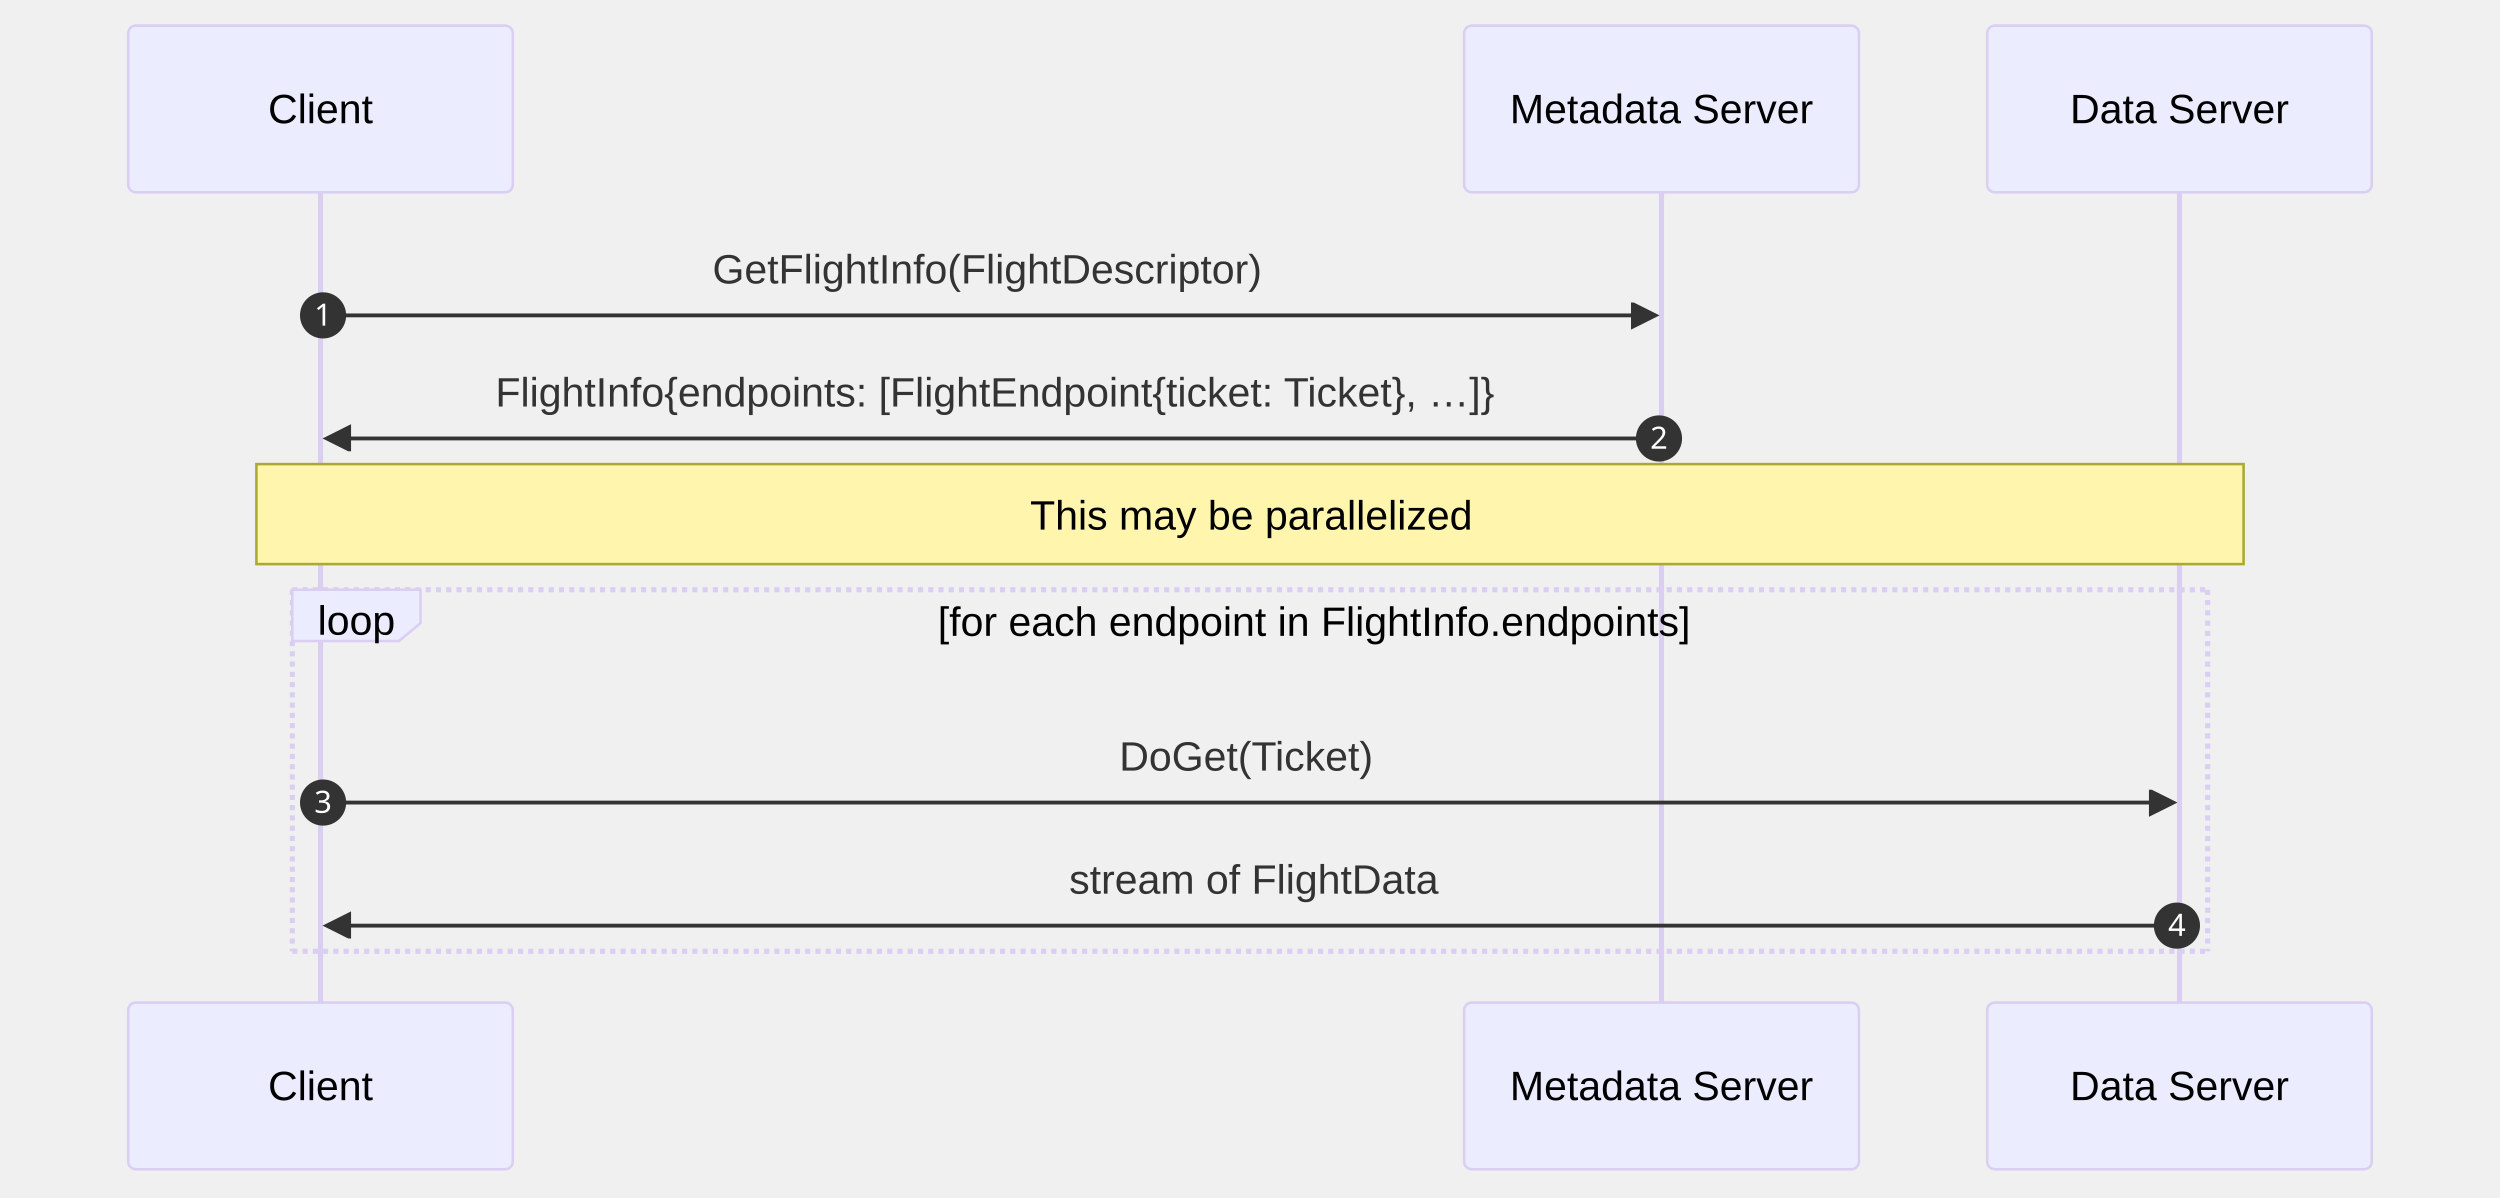
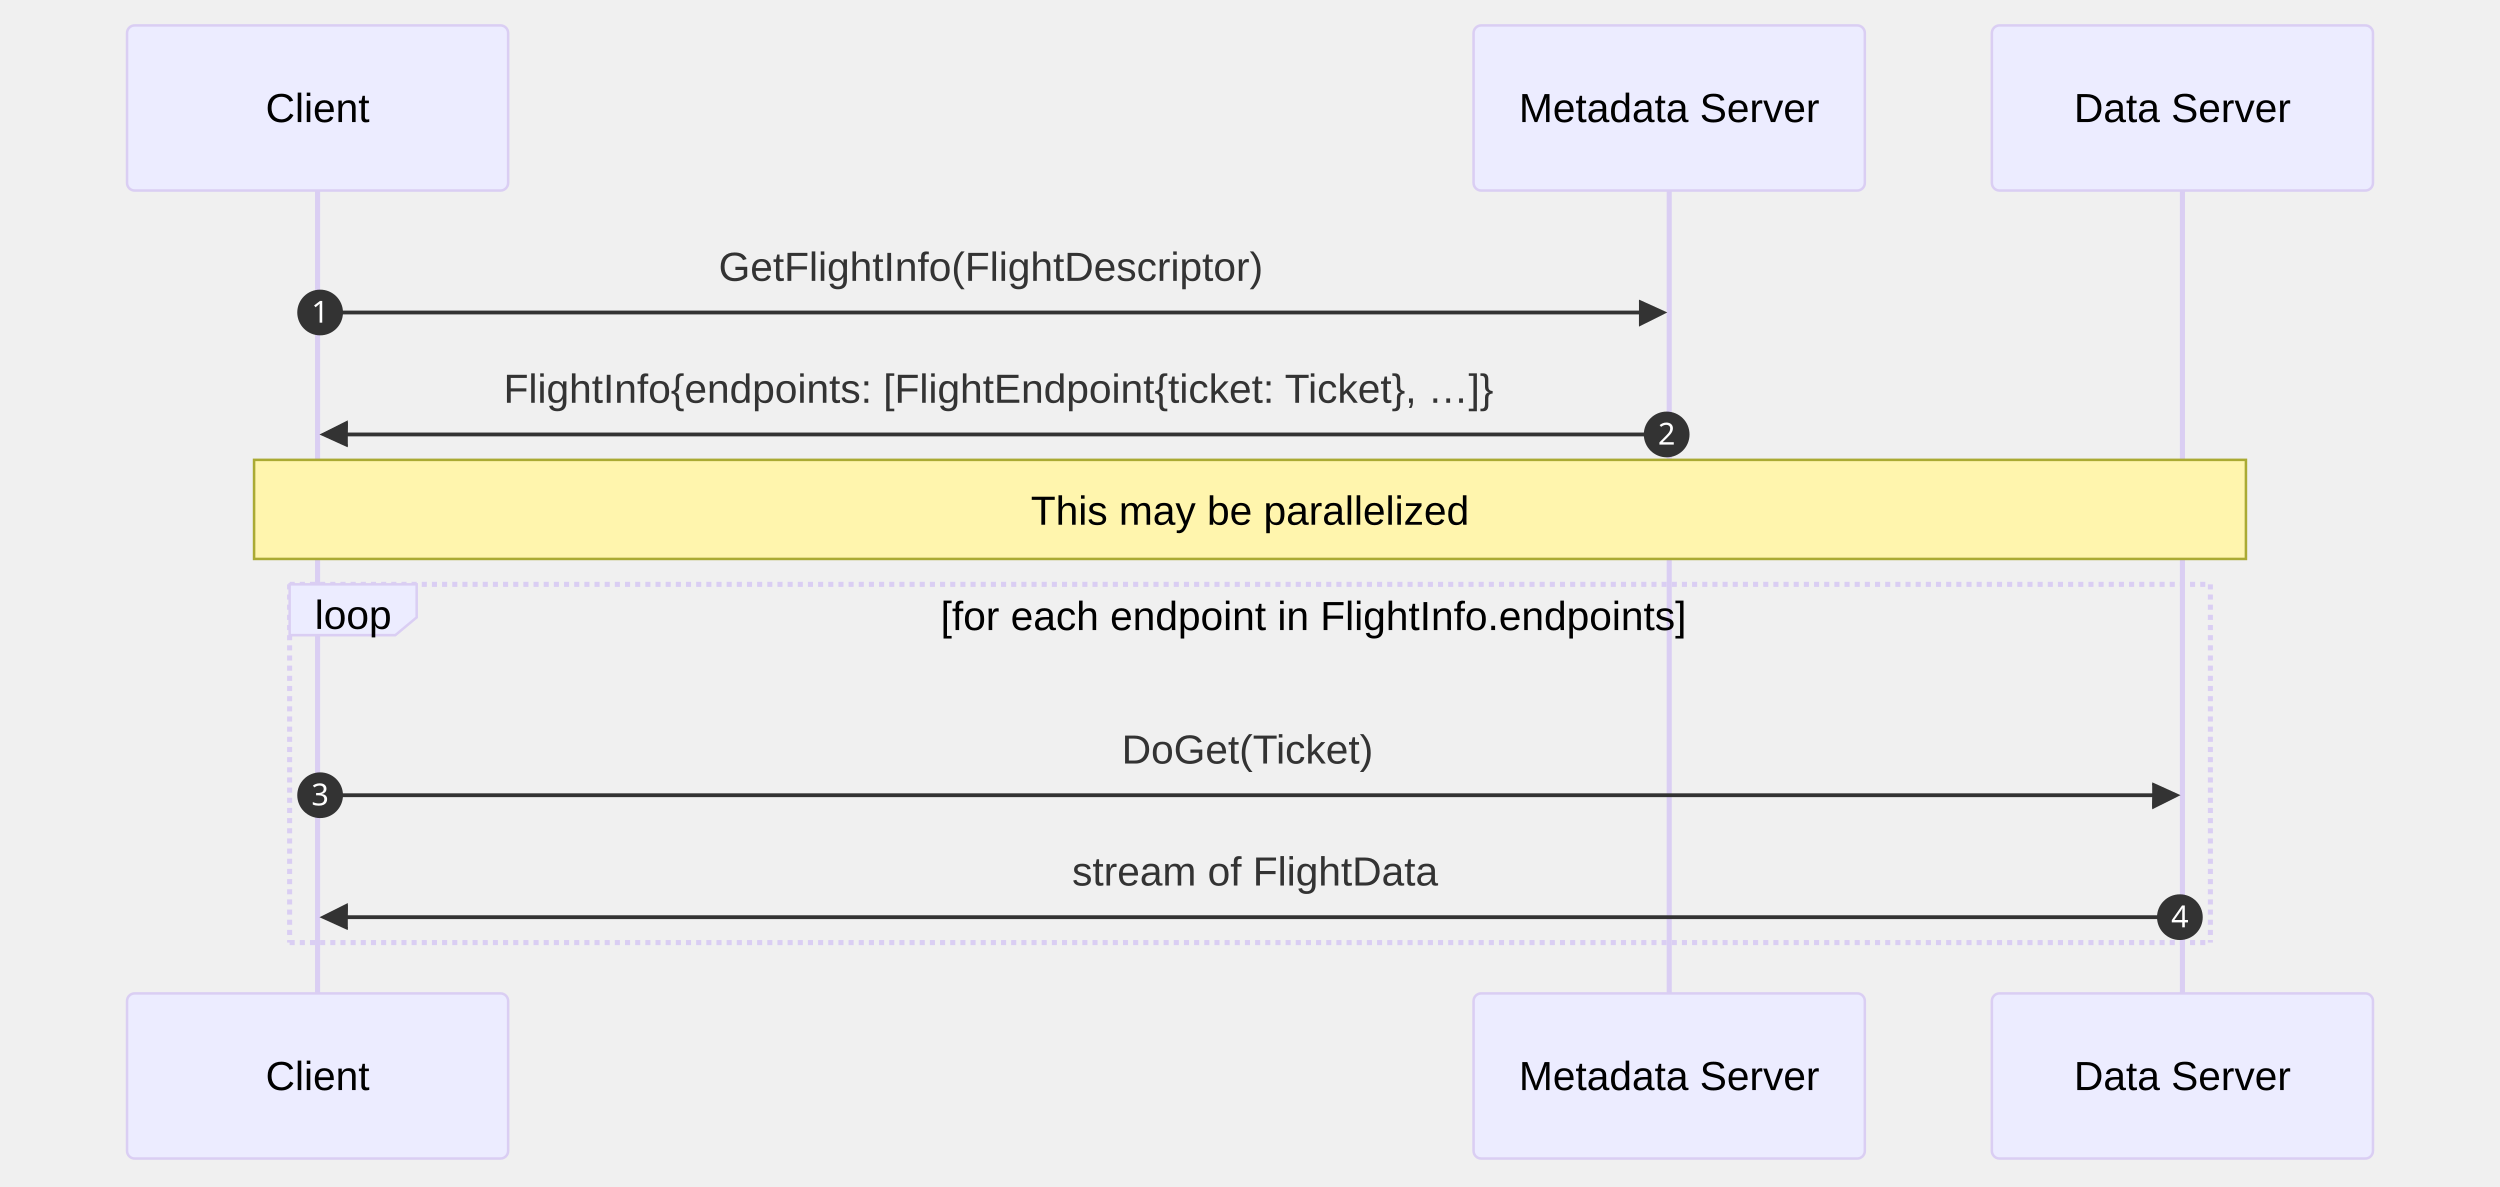
- <svg xmlns="http://www.w3.org/2000/svg" aria-roledescription="sequence" role="graphics-document document" viewBox="-50 -10 975 467" style="max-width: 975px; background-color: white;" width="100%" id="my-svg">
+ <svg xmlns="http://www.w3.org/2000/svg" aria-roledescription="sequence" role="graphics-document document" viewBox="-50 -10 984 467" style="max-width: 984px; background-color: white;" width="100%" id="my-svg">
  <g>
-     <rect class="actor actor-bottom" ry="3" rx="3" name="Data Server" height="65" width="150" stroke="#666" fill="#eaeaea" y="381" x="725" />
-     <text style="text-anchor: middle; font-size: 16px; font-weight: 400;" class="actor" alignment-baseline="central" dominant-baseline="central" y="413.5" x="800">
-       <tspan dy="0" x="800">Data Server</tspan>
+     <rect class="actor actor-bottom" ry="3" rx="3" name="Data Server" height="65" width="150" stroke="#666" fill="#eaeaea" y="381" x="734" />
+     <text style="text-anchor: middle; font-size: 16px; font-weight: 400;" class="actor actor-box" alignment-baseline="central" dominant-baseline="central" y="413.5" x="809">
+       <tspan dy="0" x="809">Data Server</tspan>
    </text>
  </g>
  <g>
-     <rect class="actor actor-bottom" ry="3" rx="3" name="Metadata Server" height="65" width="154" stroke="#666" fill="#eaeaea" y="381" x="521" />
-     <text style="text-anchor: middle; font-size: 16px; font-weight: 400;" class="actor" alignment-baseline="central" dominant-baseline="central" y="413.5" x="598">
-       <tspan dy="0" x="598">Metadata Server</tspan>
+     <rect class="actor actor-bottom" ry="3" rx="3" name="Metadata Server" height="65" width="154" stroke="#666" fill="#eaeaea" y="381" x="530" />
+     <text style="text-anchor: middle; font-size: 16px; font-weight: 400;" class="actor actor-box" alignment-baseline="central" dominant-baseline="central" y="413.5" x="607">
+       <tspan dy="0" x="607">Metadata Server</tspan>
    </text>
  </g>
  <g>
    <rect class="actor actor-bottom" ry="3" rx="3" name="Client" height="65" width="150" stroke="#666" fill="#eaeaea" y="381" x="0" />
-     <text style="text-anchor: middle; font-size: 16px; font-weight: 400;" class="actor" alignment-baseline="central" dominant-baseline="central" y="413.5" x="75">
+     <text style="text-anchor: middle; font-size: 16px; font-weight: 400;" class="actor actor-box" alignment-baseline="central" dominant-baseline="central" y="413.5" x="75">
      <tspan dy="0" x="75">Client</tspan>
    </text>
  </g>
  <g>
-     <line stroke="#999" stroke-width="0.5px" class="200" y2="381" x2="800" y1="5" x1="800" id="actor2" />
+     <line name="Data Server" stroke="#999" stroke-width="0.5px" class="actor-line 200" y2="381" x2="809" y1="65" x1="809" id="actor2" />
    <g id="root-2">
-       <rect class="actor actor-top" ry="3" rx="3" name="Data Server" height="65" width="150" stroke="#666" fill="#eaeaea" y="0" x="725" />
-       <text style="text-anchor: middle; font-size: 16px; font-weight: 400;" class="actor" alignment-baseline="central" dominant-baseline="central" y="32.5" x="800">
-         <tspan dy="0" x="800">Data Server</tspan>
+       <rect class="actor actor-top" ry="3" rx="3" name="Data Server" height="65" width="150" stroke="#666" fill="#eaeaea" y="0" x="734" />
+       <text style="text-anchor: middle; font-size: 16px; font-weight: 400;" class="actor actor-box" alignment-baseline="central" dominant-baseline="central" y="32.5" x="809">
+         <tspan dy="0" x="809">Data Server</tspan>
      </text>
    </g>
  </g>
  <g>
-     <line stroke="#999" stroke-width="0.5px" class="200" y2="381" x2="598" y1="5" x1="598" id="actor1" />
+     <line name="Metadata Server" stroke="#999" stroke-width="0.5px" class="actor-line 200" y2="381" x2="607" y1="65" x1="607" id="actor1" />
    <g id="root-1">
-       <rect class="actor actor-top" ry="3" rx="3" name="Metadata Server" height="65" width="154" stroke="#666" fill="#eaeaea" y="0" x="521" />
-       <text style="text-anchor: middle; font-size: 16px; font-weight: 400;" class="actor" alignment-baseline="central" dominant-baseline="central" y="32.5" x="598">
-         <tspan dy="0" x="598">Metadata Server</tspan>
+       <rect class="actor actor-top" ry="3" rx="3" name="Metadata Server" height="65" width="154" stroke="#666" fill="#eaeaea" y="0" x="530" />
+       <text style="text-anchor: middle; font-size: 16px; font-weight: 400;" class="actor actor-box" alignment-baseline="central" dominant-baseline="central" y="32.5" x="607">
+         <tspan dy="0" x="607">Metadata Server</tspan>
      </text>
    </g>
  </g>
  <g>
-     <line stroke="#999" stroke-width="0.5px" class="200" y2="381" x2="75" y1="5" x1="75" id="actor0" />
+     <line name="Client" stroke="#999" stroke-width="0.5px" class="actor-line 200" y2="381" x2="75" y1="65" x1="75" id="actor0" />
    <g id="root-0">
      <rect class="actor actor-top" ry="3" rx="3" name="Client" height="65" width="150" stroke="#666" fill="#eaeaea" y="0" x="0" />
-       <text style="text-anchor: middle; font-size: 16px; font-weight: 400;" class="actor" alignment-baseline="central" dominant-baseline="central" y="32.5" x="75">
+       <text style="text-anchor: middle; font-size: 16px; font-weight: 400;" class="actor actor-box" alignment-baseline="central" dominant-baseline="central" y="32.5" x="75">
        <tspan dy="0" x="75">Client</tspan>
      </text>
    </g>
  </g>
-   <style>#my-svg{font-family:"trebuchet ms",verdana,arial,sans-serif;font-size:16px;fill:#333;}#my-svg .error-icon{fill:#552222;}#my-svg .error-text{fill:#552222;stroke:#552222;}#my-svg .edge-thickness-normal{stroke-width:2px;}#my-svg .edge-thickness-thick{stroke-width:3.5px;}#my-svg .edge-pattern-solid{stroke-dasharray:0;}#my-svg .edge-pattern-dashed{stroke-dasharray:3;}#my-svg .edge-pattern-dotted{stroke-dasharray:2;}#my-svg .marker{fill:#333333;stroke:#333333;}#my-svg .marker.cross{stroke:#333333;}#my-svg svg{font-family:"trebuchet ms",verdana,arial,sans-serif;font-size:16px;}#my-svg .actor{stroke:hsl(259.626, 59.777%, 87.902%);fill:#ECECFF;}#my-svg text.actor&gt;tspan{fill:black;stroke:none;}#my-svg .actor-line{stroke:grey;}#my-svg .messageLine0{stroke-width:1.5;stroke-dasharray:none;stroke:#333;}#my-svg .messageLine1{stroke-width:1.5;stroke-dasharray:2,2;stroke:#333;}#my-svg #arrowhead path{fill:#333;stroke:#333;}#my-svg .sequenceNumber{fill:white;}#my-svg #sequencenumber{fill:#333;}#my-svg #crosshead path{fill:#333;stroke:#333;}#my-svg .messageText{fill:#333;stroke:none;}#my-svg .labelBox{stroke:hsl(259.626, 59.777%, 87.902%);fill:#ECECFF;}#my-svg .labelText,#my-svg .labelText&gt;tspan{fill:black;stroke:none;}#my-svg .loopText,#my-svg .loopText&gt;tspan{fill:black;stroke:none;}#my-svg .loopLine{stroke-width:2px;stroke-dasharray:2,2;stroke:hsl(259.626, 59.777%, 87.902%);fill:hsl(259.626, 59.777%, 87.902%);}#my-svg .note{stroke:#aaaa33;fill:#fff5ad;}#my-svg .noteText,#my-svg .noteText&gt;tspan{fill:black;stroke:none;}#my-svg .activation0{fill:#f4f4f4;stroke:#666;}#my-svg .activation1{fill:#f4f4f4;stroke:#666;}#my-svg .activation2{fill:#f4f4f4;stroke:#666;}#my-svg .actorPopupMenu{position:absolute;}#my-svg .actorPopupMenuPanel{position:absolute;fill:#ECECFF;box-shadow:0px 8px 16px 0px rgba(0,0,0,0.2);filter:drop-shadow(3px 5px 2px rgb(0 0 0 / 0.4));}#my-svg .actor-man line{stroke:hsl(259.626, 59.777%, 87.902%);fill:#ECECFF;}#my-svg .actor-man circle,#my-svg line{stroke:hsl(259.626, 59.777%, 87.902%);fill:#ECECFF;stroke-width:2px;}#my-svg :root{--mermaid-font-family:"trebuchet ms",verdana,arial,sans-serif;}</style>
+   <style>#my-svg{font-family:"trebuchet ms",verdana,arial,sans-serif;font-size:16px;fill:#333;}#my-svg .error-icon{fill:#552222;}#my-svg .error-text{fill:#552222;stroke:#552222;}#my-svg .edge-thickness-normal{stroke-width:1px;}#my-svg .edge-thickness-thick{stroke-width:3.5px;}#my-svg .edge-pattern-solid{stroke-dasharray:0;}#my-svg .edge-thickness-invisible{stroke-width:0;fill:none;}#my-svg .edge-pattern-dashed{stroke-dasharray:3;}#my-svg .edge-pattern-dotted{stroke-dasharray:2;}#my-svg .marker{fill:#333333;stroke:#333333;}#my-svg .marker.cross{stroke:#333333;}#my-svg svg{font-family:"trebuchet ms",verdana,arial,sans-serif;font-size:16px;}#my-svg p{margin:0;}#my-svg .actor{stroke:hsl(259.626, 59.777%, 87.902%);fill:#ECECFF;}#my-svg text.actor&gt;tspan{fill:black;stroke:none;}#my-svg .actor-line{stroke:hsl(259.626, 59.777%, 87.902%);}#my-svg .messageLine0{stroke-width:1.5;stroke-dasharray:none;stroke:#333;}#my-svg .messageLine1{stroke-width:1.5;stroke-dasharray:2,2;stroke:#333;}#my-svg #arrowhead path{fill:#333;stroke:#333;}#my-svg .sequenceNumber{fill:white;}#my-svg #sequencenumber{fill:#333;}#my-svg #crosshead path{fill:#333;stroke:#333;}#my-svg .messageText{fill:#333;stroke:none;}#my-svg .labelBox{stroke:hsl(259.626, 59.777%, 87.902%);fill:#ECECFF;}#my-svg .labelText,#my-svg .labelText&gt;tspan{fill:black;stroke:none;}#my-svg .loopText,#my-svg .loopText&gt;tspan{fill:black;stroke:none;}#my-svg .loopLine{stroke-width:2px;stroke-dasharray:2,2;stroke:hsl(259.626, 59.777%, 87.902%);fill:hsl(259.626, 59.777%, 87.902%);}#my-svg .note{stroke:#aaaa33;fill:#fff5ad;}#my-svg .noteText,#my-svg .noteText&gt;tspan{fill:black;stroke:none;}#my-svg .activation0{fill:#f4f4f4;stroke:#666;}#my-svg .activation1{fill:#f4f4f4;stroke:#666;}#my-svg .activation2{fill:#f4f4f4;stroke:#666;}#my-svg .actorPopupMenu{position:absolute;}#my-svg .actorPopupMenuPanel{position:absolute;fill:#ECECFF;box-shadow:0px 8px 16px 0px rgba(0,0,0,0.2);filter:drop-shadow(3px 5px 2px rgb(0 0 0 / 0.4));}#my-svg .actor-man line{stroke:hsl(259.626, 59.777%, 87.902%);fill:#ECECFF;}#my-svg .actor-man circle,#my-svg line{stroke:hsl(259.626, 59.777%, 87.902%);fill:#ECECFF;stroke-width:2px;}#my-svg :root{--mermaid-font-family:"trebuchet ms",verdana,arial,sans-serif;}</style>
  <g />
  <defs>
    <symbol height="24" width="24" id="computer">
      <path d="M2 2v13h20v-13h-20zm18 11h-16v-9h16v9zm-10.228 6l.466-1h3.524l.467 1h-4.457zm14.228 3h-24l2-6h2.104l-1.33 4h18.45l-1.297-4h2.073l2 6zm-5-10h-14v-7h14v7z" transform="scale(.5)" />
    </symbol>
  </defs>
  <defs>
    <symbol clip-rule="evenodd" fill-rule="evenodd" id="database">
      <path d="M12.258.001l.256.004.255.005.253.008.251.01.249.012.247.015.246.016.242.019.241.02.239.023.236.024.233.027.231.028.229.031.225.032.223.034.22.036.217.038.214.04.211.041.208.043.205.045.201.046.198.048.194.05.191.051.187.053.183.054.18.056.175.057.172.059.168.06.163.061.16.063.155.064.15.066.074.033.073.033.071.034.07.034.069.035.068.035.067.035.066.035.064.036.064.036.062.036.06.036.06.037.058.037.058.037.055.038.055.038.053.038.052.038.051.039.05.039.048.039.047.039.045.04.044.04.043.04.041.04.04.041.039.041.037.041.036.041.034.041.033.042.032.042.03.042.029.042.027.042.026.043.024.043.023.043.021.043.02.043.018.044.017.043.015.044.013.044.012.044.011.045.009.044.007.045.006.045.004.045.002.045.001.045v17l-.001.045-.002.045-.004.045-.006.045-.007.045-.009.044-.011.045-.012.044-.013.044-.015.044-.017.043-.018.044-.02.043-.021.043-.023.043-.024.043-.026.043-.027.042-.029.042-.03.042-.032.042-.033.042-.034.041-.036.041-.037.041-.039.041-.04.041-.041.04-.043.04-.044.04-.045.04-.047.039-.048.039-.05.039-.051.039-.052.038-.053.038-.055.038-.055.038-.058.037-.058.037-.06.037-.06.036-.062.036-.064.036-.064.036-.066.035-.067.035-.068.035-.069.035-.07.034-.071.034-.073.033-.074.033-.15.066-.155.064-.16.063-.163.061-.168.06-.172.059-.175.057-.18.056-.183.054-.187.053-.191.051-.194.05-.198.048-.201.046-.205.045-.208.043-.211.041-.214.04-.217.038-.22.036-.223.034-.225.032-.229.031-.231.028-.233.027-.236.024-.239.023-.241.02-.242.019-.246.016-.247.015-.249.012-.251.01-.253.008-.255.005-.256.004-.258.001-.258-.001-.256-.004-.255-.005-.253-.008-.251-.01-.249-.012-.247-.015-.245-.016-.243-.019-.241-.02-.238-.023-.236-.024-.234-.027-.231-.028-.228-.031-.226-.032-.223-.034-.22-.036-.217-.038-.214-.04-.211-.041-.208-.043-.204-.045-.201-.046-.198-.048-.195-.05-.19-.051-.187-.053-.184-.054-.179-.056-.176-.057-.172-.059-.167-.06-.164-.061-.159-.063-.155-.064-.151-.066-.074-.033-.072-.033-.072-.034-.07-.034-.069-.035-.068-.035-.067-.035-.066-.035-.064-.036-.063-.036-.062-.036-.061-.036-.06-.037-.058-.037-.057-.037-.056-.038-.055-.038-.053-.038-.052-.038-.051-.039-.049-.039-.049-.039-.046-.039-.046-.04-.044-.04-.043-.04-.041-.04-.04-.041-.039-.041-.037-.041-.036-.041-.034-.041-.033-.042-.032-.042-.03-.042-.029-.042-.027-.042-.026-.043-.024-.043-.023-.043-.021-.043-.02-.043-.018-.044-.017-.043-.015-.044-.013-.044-.012-.044-.011-.045-.009-.044-.007-.045-.006-.045-.004-.045-.002-.045-.001-.045v-17l.001-.045.002-.045.004-.045.006-.045.007-.045.009-.044.011-.045.012-.044.013-.044.015-.044.017-.043.018-.044.02-.043.021-.043.023-.043.024-.043.026-.043.027-.042.029-.042.03-.042.032-.042.033-.042.034-.041.036-.041.037-.041.039-.041.04-.041.041-.04.043-.04.044-.04.046-.04.046-.039.049-.039.049-.039.051-.039.052-.038.053-.038.055-.038.056-.038.057-.037.058-.037.06-.037.061-.036.062-.036.063-.036.064-.036.066-.035.067-.035.068-.035.069-.035.07-.034.072-.034.072-.033.074-.033.151-.066.155-.064.159-.063.164-.061.167-.06.172-.059.176-.057.179-.056.184-.054.187-.053.19-.051.195-.05.198-.048.201-.046.204-.045.208-.043.211-.041.214-.04.217-.038.22-.036.223-.034.226-.032.228-.031.231-.028.234-.027.236-.024.238-.023.241-.02.243-.019.245-.016.247-.015.249-.012.251-.01.253-.008.255-.005.256-.004.258-.001.258.001zm-9.258 20.499v.01l.001.021.003.021.004.022.005.021.006.022.007.022.009.023.01.022.011.023.012.023.013.023.015.023.016.024.017.023.018.024.019.024.021.024.022.025.023.024.024.025.052.049.056.05.061.051.066.051.07.051.075.051.079.052.084.052.088.052.092.052.097.052.102.051.105.052.11.052.114.051.119.051.123.051.127.05.131.05.135.05.139.048.144.049.147.047.152.047.155.047.16.045.163.045.167.043.171.043.176.041.178.041.183.039.187.039.19.037.194.035.197.035.202.033.204.031.209.03.212.029.216.027.219.025.222.024.226.021.23.02.233.018.236.016.24.015.243.012.246.01.249.008.253.005.256.004.259.001.26-.001.257-.004.254-.005.25-.008.247-.011.244-.012.241-.014.237-.016.233-.018.231-.021.226-.021.224-.024.22-.026.216-.027.212-.028.21-.031.205-.031.202-.034.198-.034.194-.036.191-.037.187-.039.183-.04.179-.04.175-.042.172-.043.168-.044.163-.045.16-.046.155-.046.152-.047.148-.048.143-.049.139-.049.136-.05.131-.05.126-.05.123-.051.118-.052.114-.051.11-.052.106-.052.101-.052.096-.052.092-.052.088-.053.083-.051.079-.052.074-.052.07-.051.065-.051.06-.051.056-.05.051-.05.023-.024.023-.025.021-.024.02-.024.019-.024.018-.024.017-.024.015-.023.014-.024.013-.023.012-.023.01-.023.01-.022.008-.022.006-.022.006-.022.004-.022.004-.021.001-.021.001-.021v-4.127l-.077.055-.08.053-.083.054-.085.053-.087.052-.09.052-.093.051-.095.05-.097.05-.1.049-.102.049-.105.048-.106.047-.109.047-.111.046-.114.045-.115.045-.118.044-.12.043-.122.042-.124.042-.126.041-.128.04-.13.04-.132.038-.134.038-.135.037-.138.037-.139.035-.142.035-.143.034-.144.033-.147.032-.148.031-.15.03-.151.03-.153.029-.154.027-.156.027-.158.026-.159.025-.161.024-.162.023-.163.022-.165.021-.166.02-.167.019-.169.018-.169.017-.171.016-.173.015-.173.014-.175.013-.175.012-.177.011-.178.01-.179.008-.179.008-.181.006-.182.005-.182.004-.184.003-.184.002h-.37l-.184-.002-.184-.003-.182-.004-.182-.005-.181-.006-.179-.008-.179-.008-.178-.01-.176-.011-.176-.012-.175-.013-.173-.014-.172-.015-.171-.016-.17-.017-.169-.018-.167-.019-.166-.02-.165-.021-.163-.022-.162-.023-.161-.024-.159-.025-.157-.026-.156-.027-.155-.027-.153-.029-.151-.03-.15-.03-.148-.031-.146-.032-.145-.033-.143-.034-.141-.035-.14-.035-.137-.037-.136-.037-.134-.038-.132-.038-.13-.04-.128-.04-.126-.041-.124-.042-.122-.042-.12-.044-.117-.043-.116-.045-.113-.045-.112-.046-.109-.047-.106-.047-.105-.048-.102-.049-.1-.049-.097-.05-.095-.05-.093-.052-.09-.051-.087-.052-.085-.053-.083-.054-.08-.054-.077-.054v4.127zm0-5.654v.011l.001.021.003.021.004.021.005.022.006.022.007.022.009.022.01.022.011.023.012.023.013.023.015.024.016.023.017.024.018.024.019.024.021.024.022.024.023.025.024.024.052.05.056.05.061.05.066.051.07.051.075.052.079.051.084.052.088.052.092.052.097.052.102.052.105.052.11.051.114.051.119.052.123.05.127.051.131.05.135.049.139.049.144.048.147.048.152.047.155.046.16.045.163.045.167.044.171.042.176.042.178.04.183.04.187.038.19.037.194.036.197.034.202.033.204.032.209.03.212.028.216.027.219.025.222.024.226.022.23.02.233.018.236.016.24.014.243.012.246.01.249.008.253.006.256.003.259.001.26-.001.257-.003.254-.006.25-.008.247-.01.244-.012.241-.015.237-.016.233-.018.231-.02.226-.022.224-.024.22-.025.216-.027.212-.029.21-.03.205-.032.202-.033.198-.035.194-.036.191-.037.187-.039.183-.039.179-.041.175-.042.172-.043.168-.044.163-.045.16-.045.155-.047.152-.047.148-.048.143-.048.139-.05.136-.049.131-.05.126-.051.123-.051.118-.051.114-.052.11-.052.106-.052.101-.052.096-.052.092-.052.088-.052.083-.052.079-.052.074-.051.07-.052.065-.051.06-.05.056-.051.051-.049.023-.025.023-.024.021-.025.02-.024.019-.024.018-.024.017-.024.015-.023.014-.023.013-.024.012-.022.01-.023.01-.023.008-.022.006-.022.006-.022.004-.021.004-.022.001-.021.001-.021v-4.139l-.077.054-.08.054-.083.054-.085.052-.087.053-.09.051-.093.051-.095.051-.097.05-.1.049-.102.049-.105.048-.106.047-.109.047-.111.046-.114.045-.115.044-.118.044-.12.044-.122.042-.124.042-.126.041-.128.04-.13.039-.132.039-.134.038-.135.037-.138.036-.139.036-.142.035-.143.033-.144.033-.147.033-.148.031-.15.03-.151.03-.153.028-.154.028-.156.027-.158.026-.159.025-.161.024-.162.023-.163.022-.165.021-.166.02-.167.019-.169.018-.169.017-.171.016-.173.015-.173.014-.175.013-.175.012-.177.011-.178.009-.179.009-.179.007-.181.007-.182.005-.182.004-.184.003-.184.002h-.37l-.184-.002-.184-.003-.182-.004-.182-.005-.181-.007-.179-.007-.179-.009-.178-.009-.176-.011-.176-.012-.175-.013-.173-.014-.172-.015-.171-.016-.17-.017-.169-.018-.167-.019-.166-.02-.165-.021-.163-.022-.162-.023-.161-.024-.159-.025-.157-.026-.156-.027-.155-.028-.153-.028-.151-.03-.15-.03-.148-.031-.146-.033-.145-.033-.143-.033-.141-.035-.14-.036-.137-.036-.136-.037-.134-.038-.132-.039-.13-.039-.128-.04-.126-.041-.124-.042-.122-.043-.12-.043-.117-.044-.116-.044-.113-.046-.112-.046-.109-.046-.106-.047-.105-.048-.102-.049-.1-.049-.097-.05-.095-.051-.093-.051-.09-.051-.087-.053-.085-.052-.083-.054-.08-.054-.077-.054v4.139zm0-5.666v.011l.001.02.003.022.004.021.005.022.006.021.007.022.009.023.01.022.011.023.012.023.013.023.015.023.016.024.017.024.018.023.019.024.021.025.022.024.023.024.024.025.052.05.056.05.061.05.066.051.07.051.075.052.079.051.084.052.088.052.092.052.097.052.102.052.105.051.11.052.114.051.119.051.123.051.127.05.131.05.135.05.139.049.144.048.147.048.152.047.155.046.16.045.163.045.167.043.171.043.176.042.178.04.183.04.187.038.19.037.194.036.197.034.202.033.204.032.209.03.212.028.216.027.219.025.222.024.226.021.23.02.233.018.236.017.24.014.243.012.246.01.249.008.253.006.256.003.259.001.26-.001.257-.003.254-.006.25-.008.247-.01.244-.013.241-.014.237-.016.233-.018.231-.02.226-.022.224-.024.22-.025.216-.027.212-.029.21-.03.205-.032.202-.033.198-.035.194-.036.191-.037.187-.039.183-.039.179-.041.175-.042.172-.043.168-.044.163-.045.16-.045.155-.047.152-.047.148-.048.143-.049.139-.049.136-.049.131-.051.126-.05.123-.051.118-.052.114-.051.11-.052.106-.052.101-.052.096-.052.092-.052.088-.052.083-.052.079-.052.074-.052.07-.051.065-.051.06-.051.056-.05.051-.049.023-.025.023-.025.021-.024.02-.024.019-.024.018-.024.017-.024.015-.023.014-.024.013-.023.012-.023.01-.022.01-.023.008-.022.006-.022.006-.022.004-.022.004-.021.001-.021.001-.021v-4.153l-.077.054-.08.054-.083.053-.085.053-.087.053-.09.051-.093.051-.095.051-.097.05-.1.049-.102.048-.105.048-.106.048-.109.046-.111.046-.114.046-.115.044-.118.044-.12.043-.122.043-.124.042-.126.041-.128.04-.13.039-.132.039-.134.038-.135.037-.138.036-.139.036-.142.034-.143.034-.144.033-.147.032-.148.032-.15.03-.151.03-.153.028-.154.028-.156.027-.158.026-.159.024-.161.024-.162.023-.163.023-.165.021-.166.02-.167.019-.169.018-.169.017-.171.016-.173.015-.173.014-.175.013-.175.012-.177.01-.178.01-.179.009-.179.007-.181.006-.182.006-.182.004-.184.003-.184.001-.185.001-.185-.001-.184-.001-.184-.003-.182-.004-.182-.006-.181-.006-.179-.007-.179-.009-.178-.01-.176-.01-.176-.012-.175-.013-.173-.014-.172-.015-.171-.016-.17-.017-.169-.018-.167-.019-.166-.02-.165-.021-.163-.023-.162-.023-.161-.024-.159-.024-.157-.026-.156-.027-.155-.028-.153-.028-.151-.03-.15-.03-.148-.032-.146-.032-.145-.033-.143-.034-.141-.034-.14-.036-.137-.036-.136-.037-.134-.038-.132-.039-.13-.039-.128-.041-.126-.041-.124-.041-.122-.043-.12-.043-.117-.044-.116-.044-.113-.046-.112-.046-.109-.046-.106-.048-.105-.048-.102-.048-.1-.05-.097-.049-.095-.051-.093-.051-.09-.052-.087-.052-.085-.053-.083-.053-.08-.054-.077-.054v4.153zm8.74-8.179l-.257.004-.254.005-.25.008-.247.011-.244.012-.241.014-.237.016-.233.018-.231.021-.226.022-.224.023-.22.026-.216.027-.212.028-.21.031-.205.032-.202.033-.198.034-.194.036-.191.038-.187.038-.183.04-.179.041-.175.042-.172.043-.168.043-.163.045-.16.046-.155.046-.152.048-.148.048-.143.048-.139.049-.136.05-.131.05-.126.051-.123.051-.118.051-.114.052-.11.052-.106.052-.101.052-.096.052-.092.052-.088.052-.083.052-.079.052-.074.051-.07.052-.065.051-.06.05-.056.05-.051.05-.023.025-.023.024-.021.024-.02.025-.019.024-.018.024-.017.023-.015.024-.014.023-.013.023-.012.023-.01.023-.01.022-.008.022-.006.023-.006.021-.004.022-.004.021-.001.021-.001.021.001.021.001.021.004.021.004.022.006.021.006.023.008.022.01.022.01.023.012.023.013.023.014.023.015.024.017.023.018.024.019.024.02.025.021.024.023.024.023.025.051.05.056.05.06.05.065.051.07.052.074.051.079.052.083.052.088.052.092.052.096.052.101.052.106.052.11.052.114.052.118.051.123.051.126.051.131.05.136.05.139.049.143.048.148.048.152.048.155.046.16.046.163.045.168.043.172.043.175.042.179.041.183.04.187.038.191.038.194.036.198.034.202.033.205.032.21.031.212.028.216.027.22.026.224.023.226.022.231.021.233.018.237.016.241.014.244.012.247.011.25.008.254.005.257.004.26.001.26-.001.257-.004.254-.005.25-.008.247-.011.244-.012.241-.014.237-.016.233-.018.231-.021.226-.022.224-.023.22-.026.216-.027.212-.028.21-.031.205-.032.202-.033.198-.034.194-.036.191-.038.187-.038.183-.04.179-.041.175-.042.172-.043.168-.043.163-.045.16-.046.155-.046.152-.048.148-.048.143-.048.139-.049.136-.05.131-.05.126-.051.123-.051.118-.051.114-.052.11-.052.106-.052.101-.052.096-.052.092-.052.088-.052.083-.052.079-.052.074-.051.07-.052.065-.051.06-.05.056-.05.051-.05.023-.025.023-.024.021-.024.02-.025.019-.024.018-.024.017-.023.015-.024.014-.023.013-.023.012-.023.01-.023.01-.022.008-.022.006-.023.006-.021.004-.022.004-.021.001-.021.001-.021-.001-.021-.001-.021-.004-.021-.004-.022-.006-.021-.006-.023-.008-.022-.01-.022-.01-.023-.012-.023-.013-.023-.014-.023-.015-.024-.017-.023-.018-.024-.019-.024-.02-.025-.021-.024-.023-.024-.023-.025-.051-.05-.056-.05-.06-.05-.065-.051-.07-.052-.074-.051-.079-.052-.083-.052-.088-.052-.092-.052-.096-.052-.101-.052-.106-.052-.11-.052-.114-.052-.118-.051-.123-.051-.126-.051-.131-.05-.136-.05-.139-.049-.143-.048-.148-.048-.152-.048-.155-.046-.16-.046-.163-.045-.168-.043-.172-.043-.175-.042-.179-.041-.183-.04-.187-.038-.191-.038-.194-.036-.198-.034-.202-.033-.205-.032-.21-.031-.212-.028-.216-.027-.22-.026-.224-.023-.226-.022-.231-.021-.233-.018-.237-.016-.241-.014-.244-.012-.247-.011-.25-.008-.254-.005-.257-.004-.26-.001-.26.001z" transform="scale(.5)" />
    </symbol>
  </defs>
  <defs>
    <symbol height="24" width="24" id="clock">
      <path d="M12 2c5.514 0 10 4.486 10 10s-4.486 10-10 10-10-4.486-10-10 4.486-10 10-10zm0-2c-6.627 0-12 5.373-12 12s5.373 12 12 12 12-5.373 12-12-5.373-12-12-12zm5.848 12.459c.202.038.202.333.001.372-1.907.361-6.045 1.111-6.547 1.111-.719 0-1.301-.582-1.301-1.301 0-.512.77-5.447 1.125-7.445.034-.192.312-.181.343.014l.985 6.238 5.394 1.011z" transform="scale(.5)" />
    </symbol>
  </defs>
  <defs>
-     <marker orient="auto" markerHeight="12" markerWidth="12" markerUnits="userSpaceOnUse" refY="5" refX="7.9" id="arrowhead">
-       <path d="M 0 0 L 10 5 L 0 10 z" />
+     <marker orient="auto-start-reverse" markerHeight="12" markerWidth="12" markerUnits="userSpaceOnUse" refY="5" refX="7.9" id="arrowhead">
+       <path d="M -1 0 L 10 5 L 0 10 z" />
    </marker>
  </defs>
  <defs>
    <marker refY="4.5" refX="4" orient="auto" markerHeight="8" markerWidth="15" id="crosshead">
      <path style="stroke-dasharray: 0, 0;" d="M 1,2 L 6,7 M 6,2 L 1,7" stroke-width="1pt" stroke="#000000" fill="none" />
    </marker>
  </defs>
  <defs>
    <marker orient="auto" markerHeight="28" markerWidth="20" refY="7" refX="15.5" id="filled-head">
      <path d="M 18,7 L9,13 L14,7 L9,1 Z" />
    </marker>
  </defs>
  <defs>
    <marker orient="auto" markerHeight="40" markerWidth="60" refY="15" refX="15" id="sequencenumber">
      <circle r="6" cy="15" cx="15" />
    </marker>
  </defs>
  <g>
-     <rect class="note" ry="0" rx="0" height="39" width="775" stroke="#666" fill="#EDF2AE" y="171" x="50" />
-     <text style="font-size: 16px; font-weight: 400;" dy="1em" class="noteText" alignment-baseline="middle" dominant-baseline="middle" text-anchor="middle" y="176" x="438">
-       <tspan x="438">This may be parallelized</tspan>
+     <rect class="note" height="39" width="784" stroke="#666" fill="#EDF2AE" y="171" x="50" />
+     <text style="font-size: 16px; font-weight: 400;" dy="1em" class="noteText" alignment-baseline="middle" dominant-baseline="middle" text-anchor="middle" y="176" x="442">
+       <tspan x="442">This may be parallelized</tspan>
    </text>
  </g>
  <g>
-     <line class="loopLine" y2="220" x2="811" y1="220" x1="64" />
-     <line class="loopLine" y2="361" x2="811" y1="220" x1="811" />
-     <line class="loopLine" y2="361" x2="811" y1="361" x1="64" />
+     <line class="loopLine" y2="220" x2="820" y1="220" x1="64" />
+     <line class="loopLine" y2="361" x2="820" y1="220" x1="820" />
+     <line class="loopLine" y2="361" x2="820" y1="361" x1="64" />
    <line class="loopLine" y2="361" x2="64" y1="220" x1="64" />
    <polygon class="labelBox" points="64,220 114,220 114,233 105.6,240 64,240" />
    <text style="font-size: 16px; font-weight: 400;" class="labelText" alignment-baseline="middle" dominant-baseline="middle" text-anchor="middle" y="233" x="89">loop</text>
-     <text style="font-size: 16px; font-weight: 400;" class="loopText" text-anchor="middle" y="238" x="462.5">
-       <tspan x="462.5">[for each endpoint in FlightInfo.endpoints]</tspan>
+     <text style="font-size: 16px; font-weight: 400;" class="loopText" text-anchor="middle" y="238" x="467">
+       <tspan x="467">[for each endpoint in FlightInfo.endpoints]</tspan>
    </text>
  </g>
-   <text style="font-size: 16px; font-weight: 400;" dy="1em" class="messageText" alignment-baseline="middle" dominant-baseline="middle" text-anchor="middle" y="80" x="335">GetFlightInfo(FlightDescriptor)</text>
-   <line style="fill: none;" marker-start="url(#sequencenumber)" marker-end="url(#arrowhead)" stroke="none" stroke-width="2" class="messageLine0" y2="113" x2="594" y1="113" x1="76" />
+   <text style="font-size: 16px; font-weight: 400;" dy="1em" class="messageText" alignment-baseline="middle" dominant-baseline="middle" text-anchor="middle" y="80" x="340">GetFlightInfo(FlightDescriptor)</text>
+   <line style="fill: none;" marker-start="url(#sequencenumber)" marker-end="url(#arrowhead)" stroke="none" stroke-width="2" class="messageLine0" y2="113" x2="603" y1="113" x1="76" />
  <text class="sequenceNumber" text-anchor="middle" font-size="12px" font-family="sans-serif" y="117" x="76">1</text>
-   <text style="font-size: 16px; font-weight: 400;" dy="1em" class="messageText" alignment-baseline="middle" dominant-baseline="middle" text-anchor="middle" y="128" x="338">FlightInfo{endpoints: [FlightEndpoint{ticket: Ticket}, …]}</text>
-   <line style="fill: none;" marker-start="url(#sequencenumber)" marker-end="url(#arrowhead)" stroke="none" stroke-width="2" class="messageLine0" y2="161" x2="79" y1="161" x1="597" />
-   <text class="sequenceNumber" text-anchor="middle" font-size="12px" font-family="sans-serif" y="165" x="597">2</text>
-   <text style="font-size: 16px; font-weight: 400;" dy="1em" class="messageText" alignment-baseline="middle" dominant-baseline="middle" text-anchor="middle" y="270" x="436">DoGet(Ticket)</text>
-   <line style="fill: none;" marker-start="url(#sequencenumber)" marker-end="url(#arrowhead)" stroke="none" stroke-width="2" class="messageLine0" y2="303" x2="796" y1="303" x1="76" />
+   <text style="font-size: 16px; font-weight: 400;" dy="1em" class="messageText" alignment-baseline="middle" dominant-baseline="middle" text-anchor="middle" y="128" x="343">FlightInfo{endpoints: [FlightEndpoint{ticket: Ticket}, …]}</text>
+   <line style="fill: none;" marker-start="url(#sequencenumber)" marker-end="url(#arrowhead)" stroke="none" stroke-width="2" class="messageLine0" y2="161" x2="79" y1="161" x1="606" />
+   <text class="sequenceNumber" text-anchor="middle" font-size="12px" font-family="sans-serif" y="165" x="606">2</text>
+   <text style="font-size: 16px; font-weight: 400;" dy="1em" class="messageText" alignment-baseline="middle" dominant-baseline="middle" text-anchor="middle" y="270" x="441">DoGet(Ticket)</text>
+   <line style="fill: none;" marker-start="url(#sequencenumber)" marker-end="url(#arrowhead)" stroke="none" stroke-width="2" class="messageLine0" y2="303" x2="805" y1="303" x1="76" />
  <text class="sequenceNumber" text-anchor="middle" font-size="12px" font-family="sans-serif" y="307" x="76">3</text>
-   <text style="font-size: 16px; font-weight: 400;" dy="1em" class="messageText" alignment-baseline="middle" dominant-baseline="middle" text-anchor="middle" y="318" x="439">stream of FlightData</text>
-   <line style="fill: none;" marker-start="url(#sequencenumber)" marker-end="url(#arrowhead)" stroke="none" stroke-width="2" class="messageLine0" y2="351" x2="79" y1="351" x1="799" />
-   <text class="sequenceNumber" text-anchor="middle" font-size="12px" font-family="sans-serif" y="355" x="799">4</text>
+   <text style="font-size: 16px; font-weight: 400;" dy="1em" class="messageText" alignment-baseline="middle" dominant-baseline="middle" text-anchor="middle" y="318" x="444">stream of FlightData</text>
+   <line style="fill: none;" marker-start="url(#sequencenumber)" marker-end="url(#arrowhead)" stroke="none" stroke-width="2" class="messageLine0" y2="351" x2="79" y1="351" x1="808" />
+   <text class="sequenceNumber" text-anchor="middle" font-size="12px" font-family="sans-serif" y="355" x="808">4</text>
</svg>
